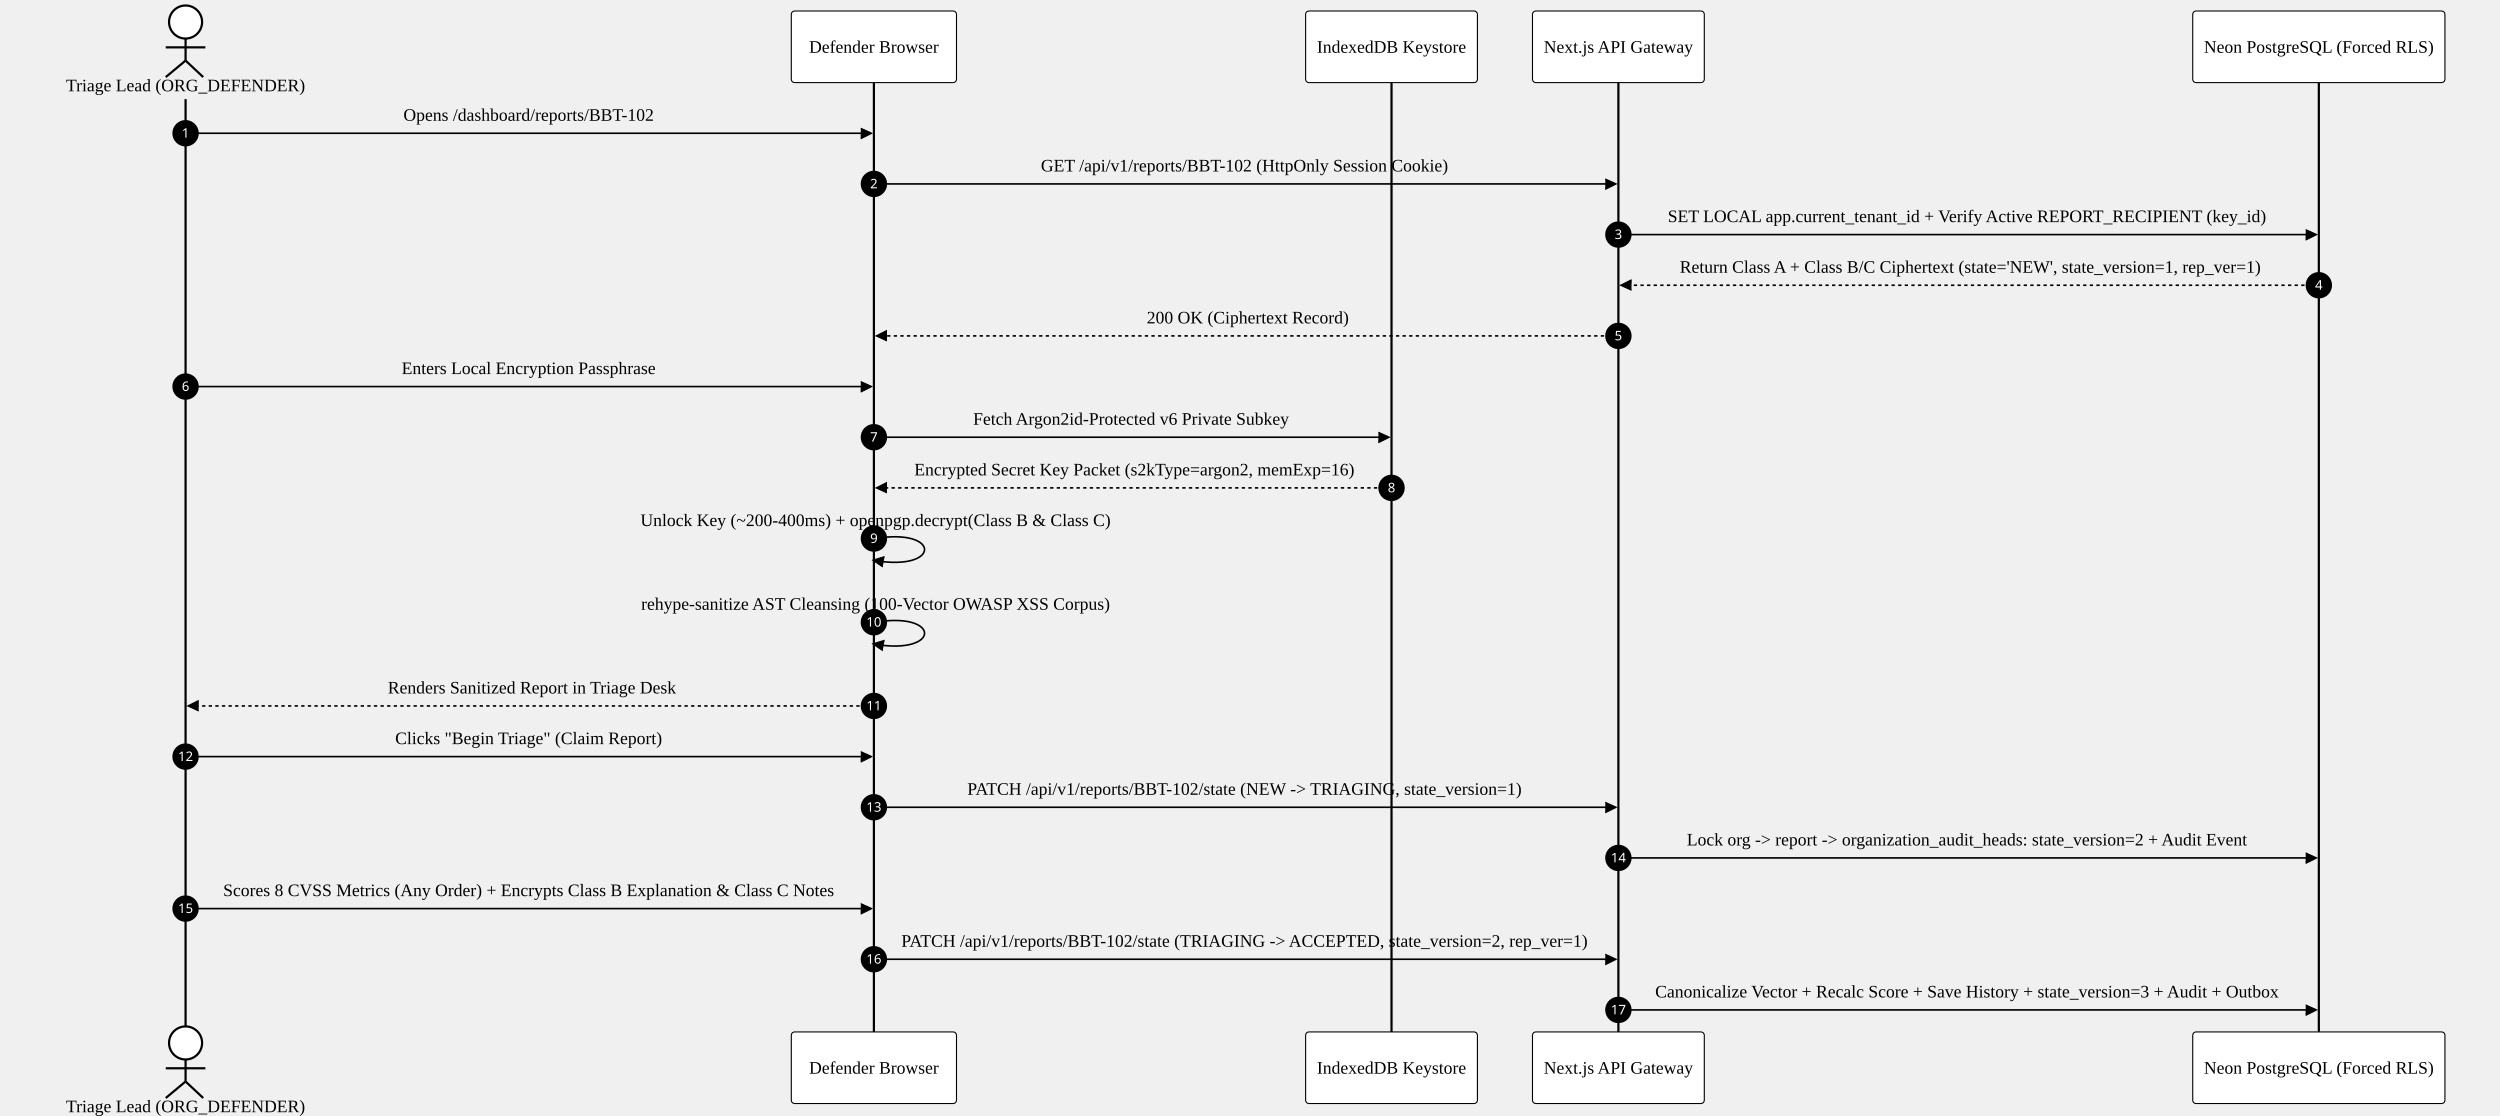
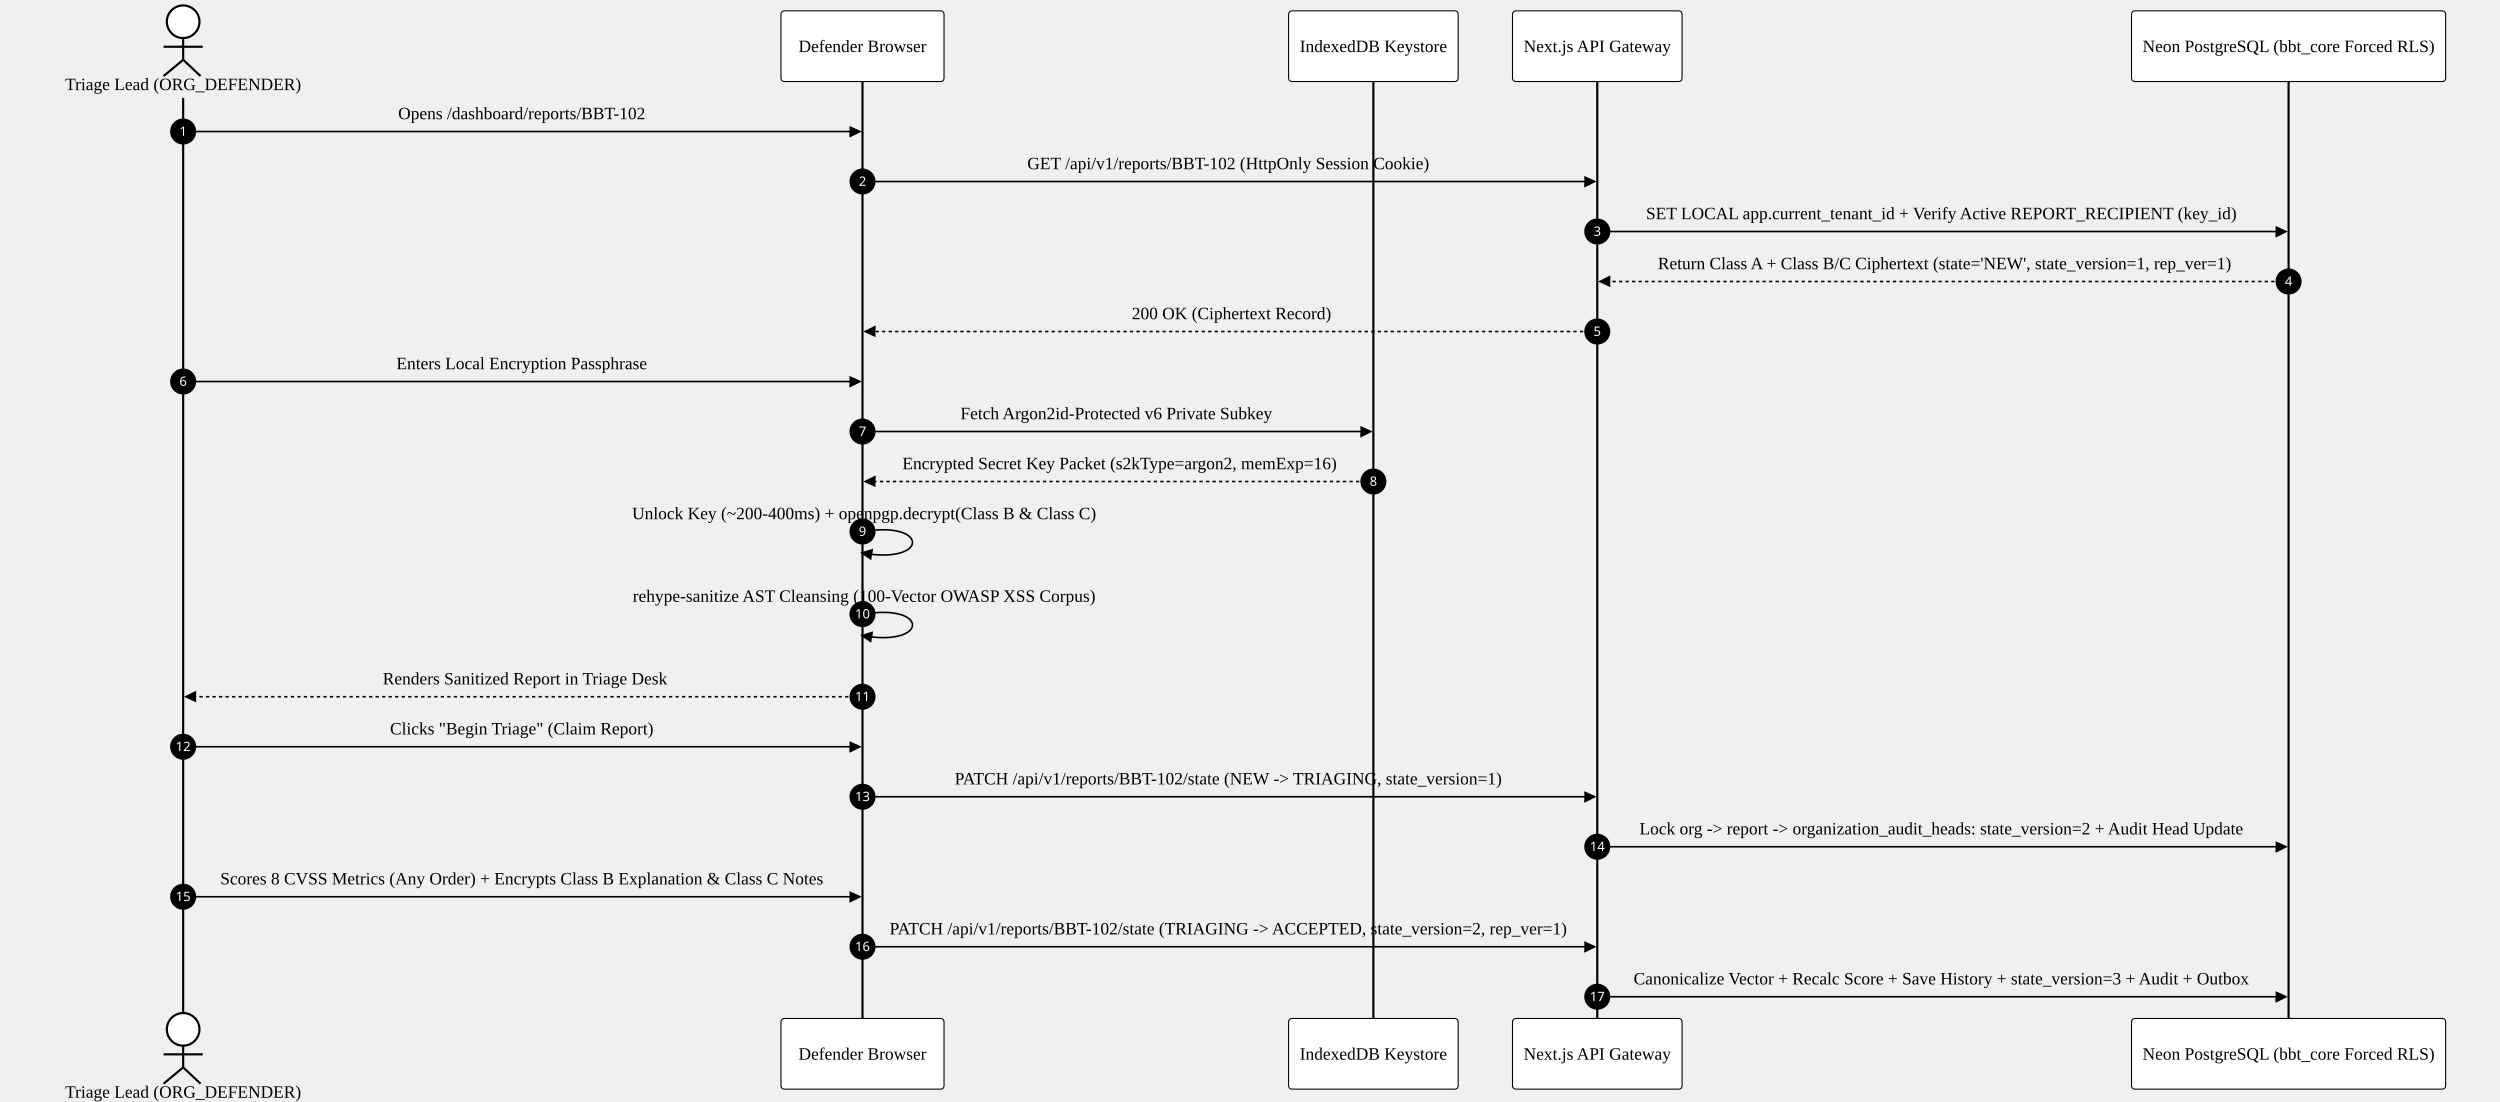
- <svg xmlns="http://www.w3.org/2000/svg" id="my-svg" width="2270" height="1013" viewBox="-50 -10 2270 1013" role="graphics-document document" aria-roledescription="sequence" style="background-color: white;">
-   <g>
-     <rect x="1941" y="927" fill="#eaeaea" stroke="#666" width="229" height="65" name="DB" rx="3" ry="3" class="actor actor-bottom" />
+ <svg xmlns="http://www.w3.org/2000/svg" id="my-svg" width="2300" height="1013" viewBox="-50 -10 2300 1013" role="graphics-document document" aria-roledescription="sequence" style="background-color: white;">
+   <g>
+     <rect x="1911" y="927" fill="#eaeaea" stroke="#666" width="289" height="65" name="DB" rx="3" ry="3" class="actor actor-bottom" />
    <text x="2055.5" y="959.5" dominant-baseline="central" alignment-baseline="central" class="actor actor-box" style="text-anchor: middle; font-size: 16px; font-weight: 400; font-family: &quot;Times New Roman&quot;, Times, serif;">
-       <tspan x="2055.5" dy="0">Neon PostgreSQL (Forced RLS)</tspan>
+       <tspan x="2055.5" dy="0">Neon PostgreSQL (bbt_core Forced RLS)</tspan>
    </text>
  </g>
  <g>
    <rect x="1341.5" y="927" fill="#eaeaea" stroke="#666" width="156" height="65" name="Server" rx="3" ry="3" class="actor actor-bottom" />
    <text x="1419.5" y="959.5" dominant-baseline="central" alignment-baseline="central" class="actor actor-box" style="text-anchor: middle; font-size: 16px; font-weight: 400; font-family: &quot;Times New Roman&quot;, Times, serif;">
      <tspan x="1419.5" dy="0">Next.js API Gateway</tspan>
    </text>
  </g>
  <g>
    <rect x="1135.5" y="927" fill="#eaeaea" stroke="#666" width="156" height="65" name="KeyStore" rx="3" ry="3" class="actor actor-bottom" />
    <text x="1213.5" y="959.5" dominant-baseline="central" alignment-baseline="central" class="actor actor-box" style="text-anchor: middle; font-size: 16px; font-weight: 400; font-family: &quot;Times New Roman&quot;, Times, serif;">
      <tspan x="1213.5" dy="0">IndexedDB Keystore</tspan>
    </text>
  </g>
  <g>
    <rect x="668.5" y="927" fill="#eaeaea" stroke="#666" width="150" height="65" name="Browser" rx="3" ry="3" class="actor actor-bottom" />
    <text x="743.5" y="959.5" dominant-baseline="central" alignment-baseline="central" class="actor actor-box" style="text-anchor: middle; font-size: 16px; font-weight: 400; font-family: &quot;Times New Roman&quot;, Times, serif;">
      <tspan x="743.5" dy="0">Defender Browser</tspan>
    </text>
  </g>
  <g />
  <g>
    <line id="actor4" x1="2055.5" y1="65" x2="2055.5" y2="927" class="actor-line 200" stroke-width="0.5px" stroke="#999" name="DB" data-et="life-line" data-id="DB" />
    <g id="root-4" data-et="participant" data-type="participant" data-id="DB">
-       <rect x="1941" y="0" fill="#eaeaea" stroke="#666" width="229" height="65" name="DB" rx="3" ry="3" class="actor actor-top" />
+       <rect x="1911" y="0" fill="#eaeaea" stroke="#666" width="289" height="65" name="DB" rx="3" ry="3" class="actor actor-top" />
      <text x="2055.5" y="32.5" dominant-baseline="central" alignment-baseline="central" class="actor actor-box" style="text-anchor: middle; font-size: 16px; font-weight: 400; font-family: &quot;Times New Roman&quot;, Times, serif;">
-         <tspan x="2055.5" dy="0">Neon PostgreSQL (Forced RLS)</tspan>
+         <tspan x="2055.5" dy="0">Neon PostgreSQL (bbt_core Forced RLS)</tspan>
      </text>
    </g>
  </g>
  <g>
    <line id="actor3" x1="1419.5" y1="65" x2="1419.5" y2="927" class="actor-line 200" stroke-width="0.5px" stroke="#999" name="Server" data-et="life-line" data-id="Server" />
    <g id="root-3" data-et="participant" data-type="participant" data-id="Server">
      <rect x="1341.5" y="0" fill="#eaeaea" stroke="#666" width="156" height="65" name="Server" rx="3" ry="3" class="actor actor-top" />
      <text x="1419.5" y="32.5" dominant-baseline="central" alignment-baseline="central" class="actor actor-box" style="text-anchor: middle; font-size: 16px; font-weight: 400; font-family: &quot;Times New Roman&quot;, Times, serif;">
        <tspan x="1419.5" dy="0">Next.js API Gateway</tspan>
      </text>
    </g>
  </g>
  <g>
    <line id="actor2" x1="1213.5" y1="65" x2="1213.5" y2="927" class="actor-line 200" stroke-width="0.5px" stroke="#999" name="KeyStore" data-et="life-line" data-id="KeyStore" />
    <g id="root-2" data-et="participant" data-type="participant" data-id="KeyStore">
      <rect x="1135.5" y="0" fill="#eaeaea" stroke="#666" width="156" height="65" name="KeyStore" rx="3" ry="3" class="actor actor-top" />
      <text x="1213.5" y="32.5" dominant-baseline="central" alignment-baseline="central" class="actor actor-box" style="text-anchor: middle; font-size: 16px; font-weight: 400; font-family: &quot;Times New Roman&quot;, Times, serif;">
        <tspan x="1213.5" dy="0">IndexedDB Keystore</tspan>
      </text>
    </g>
  </g>
  <g>
    <line id="actor1" x1="743.5" y1="65" x2="743.5" y2="927" class="actor-line 200" stroke-width="0.5px" stroke="#999" name="Browser" data-et="life-line" data-id="Browser" />
    <g id="root-1" data-et="participant" data-type="participant" data-id="Browser">
      <rect x="668.5" y="0" fill="#eaeaea" stroke="#666" width="150" height="65" name="Browser" rx="3" ry="3" class="actor actor-top" />
      <text x="743.5" y="32.5" dominant-baseline="central" alignment-baseline="central" class="actor actor-box" style="text-anchor: middle; font-size: 16px; font-weight: 400; font-family: &quot;Times New Roman&quot;, Times, serif;">
        <tspan x="743.5" dy="0">Defender Browser</tspan>
      </text>
    </g>
  </g>
  <g>
    <line id="actor0" x1="118.5" y1="80" x2="118.5" y2="927" class="actor-line 200" stroke-width="0.5px" stroke="#999" name="Defender" data-et="life-line" data-id="Defender" />
  </g>
  <style>#my-svg{font-family:"Times New Roman",Times,serif;font-size:15px;fill:#000000;}@keyframes edge-animation-frame{from{stroke-dashoffset:0;}}@keyframes dash{to{stroke-dashoffset:0;}}#my-svg .edge-animation-slow{stroke-dasharray:9,5!important;stroke-dashoffset:900;animation:dash 50s linear infinite;stroke-linecap:round;}#my-svg .edge-animation-fast{stroke-dasharray:9,5!important;stroke-dashoffset:900;animation:dash 20s linear infinite;stroke-linecap:round;}#my-svg .error-icon{fill:#ffffff;}#my-svg .error-text{fill:#000000;stroke:#000000;}#my-svg .edge-thickness-normal{stroke-width:1px;}#my-svg .edge-thickness-thick{stroke-width:3.5px;}#my-svg .edge-pattern-solid{stroke-dasharray:0;}#my-svg .edge-thickness-invisible{stroke-width:0;fill:none;}#my-svg .edge-pattern-dashed{stroke-dasharray:3;}#my-svg .edge-pattern-dotted{stroke-dasharray:2;}#my-svg .marker{fill:#000000;stroke:#000000;}#my-svg .marker.cross{stroke:#000000;}#my-svg svg{font-family:"Times New Roman",Times,serif;font-size:15px;}#my-svg p{margin:0;}#my-svg .actor{stroke:#000000;fill:#ffffff;stroke-width:1;}#my-svg rect.actor.outer-path[data-look="neo"]{filter:drop-shadow( 1px 2px 2px rgba(185,185,185,1));}#my-svg rect.note[data-look="neo"]{stroke:#000000;fill:#f4f4f4;filter:drop-shadow( 1px 2px 2px rgba(185,185,185,1));}#my-svg text.actor&gt;tspan{fill:#000000;stroke:none;}#my-svg .actor-line{stroke:#000000;}#my-svg .innerArc{stroke-width:1.5;stroke-dasharray:none;}#my-svg .messageLine0{stroke-width:1.5;stroke-dasharray:none;stroke:#000000;}#my-svg .messageLine1{stroke-width:1.5;stroke-dasharray:2,2;stroke:#000000;}#my-svg [id$="-arrowhead"] path{fill:#000000;stroke:#000000;}#my-svg .sequenceNumber{fill:#ffffff;}#my-svg [id$="-sequencenumber"]{fill:#000000;}#my-svg [id$="-crosshead"] path{fill:#000000;stroke:#000000;}#my-svg .messageText{fill:#000000;stroke:none;}#my-svg .labelBox{stroke:#000000;fill:#f4f4f4;filter:none;}#my-svg .labelText,#my-svg .labelText&gt;tspan{fill:#000000;stroke:none;}#my-svg .loopText,#my-svg .loopText&gt;tspan{fill:#000000;stroke:none;}#my-svg .sectionTitle,#my-svg .sectionTitle&gt;tspan{fill:#000000;stroke:none;}#my-svg .loopLine{stroke-width:2px;stroke-dasharray:2,2;stroke:#000000;fill:#000000;}#my-svg .note{stroke:#000000;fill:#f4f4f4;}#my-svg .noteText,#my-svg .noteText&gt;tspan{fill:#000000;stroke:none;font-weight:normal;}#my-svg .activation0{fill:#eaeaea;stroke:#000000;}#my-svg .activation1{fill:#eaeaea;stroke:#000000;}#my-svg .activation2{fill:#eaeaea;stroke:#000000;}#my-svg .actorPopupMenu{position:absolute;}#my-svg .actorPopupMenuPanel{position:absolute;fill:#ffffff;box-shadow:0px 8px 16px 0px rgba(0,0,0,0.2);filter:drop-shadow(3px 5px 2px rgb(0 0 0 / 0.4));}#my-svg .actor-man circle,#my-svg line{fill:#ffffff;stroke-width:2px;}#my-svg g rect.rect{filter:drop-shadow( 1px 2px 2px rgba(185,185,185,1));stroke:#000000;}#my-svg .node .neo-node{stroke:#000000;}#my-svg [data-look="neo"].node rect,#my-svg [data-look="neo"].cluster rect,#my-svg [data-look="neo"].node polygon{stroke:url(#my-svg-gradient);filter:drop-shadow( 1px 2px 2px rgba(185,185,185,1));}#my-svg [data-look="neo"].swimlane.cluster rect{filter:none;}#my-svg [data-look="neo"].node path{stroke:url(#my-svg-gradient);stroke-width:1px;}#my-svg [data-look="neo"].node .outer-path{filter:drop-shadow( 1px 2px 2px rgba(185,185,185,1));}#my-svg [data-look="neo"].node .neo-line path{stroke:#000000;filter:none;}#my-svg [data-look="neo"].node circle{stroke:url(#my-svg-gradient);filter:drop-shadow( 1px 2px 2px rgba(185,185,185,1));}#my-svg [data-look="neo"].node circle .state-start{fill:#000000;}#my-svg [data-look="neo"].icon-shape .icon{fill:url(#my-svg-gradient);filter:drop-shadow( 1px 2px 2px rgba(185,185,185,1));}#my-svg [data-look="neo"].icon-shape .icon-neo path{stroke:url(#my-svg-gradient);filter:drop-shadow( 1px 2px 2px rgba(185,185,185,1));}#my-svg :root{--mermaid-font-family:"Times New Roman",Times,serif;}</style>
  <g />
  <defs>
    <symbol id="my-svg-computer" width="24" height="24">
      <path transform="scale(.5)" d="M2 2v13h20v-13h-20zm18 11h-16v-9h16v9zm-10.228 6l.466-1h3.524l.467 1h-4.457zm14.228 3h-24l2-6h2.104l-1.33 4h18.45l-1.297-4h2.073l2 6zm-5-10h-14v-7h14v7z" />
    </symbol>
  </defs>
  <defs>
    <symbol id="my-svg-database" fill-rule="evenodd" clip-rule="evenodd">
      <path transform="scale(.5)" d="M12.258.001l.256.004.255.005.253.008.251.01.249.012.247.015.246.016.242.019.241.02.239.023.236.024.233.027.231.028.229.031.225.032.223.034.22.036.217.038.214.04.211.041.208.043.205.045.201.046.198.048.194.05.191.051.187.053.183.054.18.056.175.057.172.059.168.06.163.061.16.063.155.064.15.066.074.033.073.033.071.034.07.034.069.035.068.035.067.035.066.035.064.036.064.036.062.036.06.036.06.037.058.037.058.037.055.038.055.038.053.038.052.038.051.039.05.039.048.039.047.039.045.04.044.04.043.04.041.04.04.041.039.041.037.041.036.041.034.041.033.042.032.042.03.042.029.042.027.042.026.043.024.043.023.043.021.043.02.043.018.044.017.043.015.044.013.044.012.044.011.045.009.044.007.045.006.045.004.045.002.045.001.045v17l-.001.045-.002.045-.004.045-.006.045-.007.045-.009.044-.011.045-.012.044-.013.044-.015.044-.017.043-.018.044-.02.043-.021.043-.023.043-.024.043-.026.043-.027.042-.029.042-.03.042-.032.042-.033.042-.034.041-.036.041-.037.041-.039.041-.04.041-.041.04-.043.04-.044.04-.045.04-.047.039-.048.039-.05.039-.051.039-.052.038-.053.038-.055.038-.055.038-.058.037-.058.037-.06.037-.06.036-.062.036-.064.036-.064.036-.066.035-.067.035-.068.035-.069.035-.07.034-.071.034-.073.033-.074.033-.15.066-.155.064-.16.063-.163.061-.168.06-.172.059-.175.057-.18.056-.183.054-.187.053-.191.051-.194.05-.198.048-.201.046-.205.045-.208.043-.211.041-.214.04-.217.038-.22.036-.223.034-.225.032-.229.031-.231.028-.233.027-.236.024-.239.023-.241.02-.242.019-.246.016-.247.015-.249.012-.251.01-.253.008-.255.005-.256.004-.258.001-.258-.001-.256-.004-.255-.005-.253-.008-.251-.01-.249-.012-.247-.015-.245-.016-.243-.019-.241-.02-.238-.023-.236-.024-.234-.027-.231-.028-.228-.031-.226-.032-.223-.034-.22-.036-.217-.038-.214-.04-.211-.041-.208-.043-.204-.045-.201-.046-.198-.048-.195-.05-.19-.051-.187-.053-.184-.054-.179-.056-.176-.057-.172-.059-.167-.06-.164-.061-.159-.063-.155-.064-.151-.066-.074-.033-.072-.033-.072-.034-.07-.034-.069-.035-.068-.035-.067-.035-.066-.035-.064-.036-.063-.036-.062-.036-.061-.036-.06-.037-.058-.037-.057-.037-.056-.038-.055-.038-.053-.038-.052-.038-.051-.039-.049-.039-.049-.039-.046-.039-.046-.04-.044-.04-.043-.04-.041-.04-.04-.041-.039-.041-.037-.041-.036-.041-.034-.041-.033-.042-.032-.042-.03-.042-.029-.042-.027-.042-.026-.043-.024-.043-.023-.043-.021-.043-.02-.043-.018-.044-.017-.043-.015-.044-.013-.044-.012-.044-.011-.045-.009-.044-.007-.045-.006-.045-.004-.045-.002-.045-.001-.045v-17l.001-.045.002-.045.004-.045.006-.045.007-.045.009-.044.011-.045.012-.044.013-.044.015-.044.017-.043.018-.044.02-.043.021-.043.023-.043.024-.043.026-.043.027-.042.029-.042.03-.042.032-.042.033-.042.034-.041.036-.041.037-.041.039-.041.04-.041.041-.04.043-.04.044-.04.046-.04.046-.039.049-.039.049-.039.051-.039.052-.038.053-.038.055-.038.056-.038.057-.037.058-.037.06-.037.061-.036.062-.036.063-.036.064-.036.066-.035.067-.035.068-.035.069-.035.07-.034.072-.034.072-.033.074-.033.151-.066.155-.064.159-.063.164-.061.167-.06.172-.059.176-.057.179-.056.184-.054.187-.053.19-.051.195-.05.198-.048.201-.046.204-.045.208-.043.211-.041.214-.04.217-.038.22-.036.223-.034.226-.032.228-.031.231-.028.234-.027.236-.024.238-.023.241-.02.243-.019.245-.016.247-.015.249-.012.251-.01.253-.008.255-.005.256-.004.258-.001.258.001zm-9.258 20.499v.01l.001.021.003.021.004.022.005.021.006.022.007.022.009.023.01.022.011.023.012.023.013.023.015.023.016.024.017.023.018.024.019.024.021.024.022.025.023.024.024.025.052.049.056.05.061.051.066.051.07.051.075.051.079.052.084.052.088.052.092.052.097.052.102.051.105.052.11.052.114.051.119.051.123.051.127.05.131.05.135.05.139.048.144.049.147.047.152.047.155.047.16.045.163.045.167.043.171.043.176.041.178.041.183.039.187.039.19.037.194.035.197.035.202.033.204.031.209.03.212.029.216.027.219.025.222.024.226.021.23.02.233.018.236.016.24.015.243.012.246.01.249.008.253.005.256.004.259.001.26-.001.257-.004.254-.005.25-.008.247-.011.244-.012.241-.014.237-.016.233-.018.231-.021.226-.021.224-.024.22-.026.216-.027.212-.028.21-.031.205-.031.202-.034.198-.034.194-.036.191-.037.187-.039.183-.04.179-.04.175-.042.172-.043.168-.044.163-.045.16-.046.155-.046.152-.047.148-.048.143-.049.139-.049.136-.05.131-.05.126-.05.123-.051.118-.052.114-.051.11-.052.106-.052.101-.052.096-.052.092-.052.088-.053.083-.051.079-.052.074-.052.07-.051.065-.051.06-.051.056-.05.051-.05.023-.024.023-.025.021-.024.02-.024.019-.024.018-.024.017-.024.015-.023.014-.024.013-.023.012-.023.01-.023.01-.022.008-.022.006-.022.006-.022.004-.022.004-.021.001-.021.001-.021v-4.127l-.077.055-.08.053-.083.054-.085.053-.087.052-.09.052-.093.051-.095.05-.097.05-.1.049-.102.049-.105.048-.106.047-.109.047-.111.046-.114.045-.115.045-.118.044-.12.043-.122.042-.124.042-.126.041-.128.04-.13.04-.132.038-.134.038-.135.037-.138.037-.139.035-.142.035-.143.034-.144.033-.147.032-.148.031-.15.03-.151.03-.153.029-.154.027-.156.027-.158.026-.159.025-.161.024-.162.023-.163.022-.165.021-.166.02-.167.019-.169.018-.169.017-.171.016-.173.015-.173.014-.175.013-.175.012-.177.011-.178.01-.179.008-.179.008-.181.006-.182.005-.182.004-.184.003-.184.002h-.37l-.184-.002-.184-.003-.182-.004-.182-.005-.181-.006-.179-.008-.179-.008-.178-.01-.176-.011-.176-.012-.175-.013-.173-.014-.172-.015-.171-.016-.17-.017-.169-.018-.167-.019-.166-.02-.165-.021-.163-.022-.162-.023-.161-.024-.159-.025-.157-.026-.156-.027-.155-.027-.153-.029-.151-.03-.15-.03-.148-.031-.146-.032-.145-.033-.143-.034-.141-.035-.14-.035-.137-.037-.136-.037-.134-.038-.132-.038-.13-.04-.128-.04-.126-.041-.124-.042-.122-.042-.12-.044-.117-.043-.116-.045-.113-.045-.112-.046-.109-.047-.106-.047-.105-.048-.102-.049-.1-.049-.097-.05-.095-.05-.093-.052-.09-.051-.087-.052-.085-.053-.083-.054-.08-.054-.077-.054v4.127zm0-5.654v.011l.001.021.003.021.004.021.005.022.006.022.007.022.009.022.01.022.011.023.012.023.013.023.015.024.016.023.017.024.018.024.019.024.021.024.022.024.023.025.024.024.052.05.056.05.061.05.066.051.07.051.075.052.079.051.084.052.088.052.092.052.097.052.102.052.105.052.11.051.114.051.119.052.123.05.127.051.131.05.135.049.139.049.144.048.147.048.152.047.155.046.16.045.163.045.167.044.171.042.176.042.178.04.183.04.187.038.19.037.194.036.197.034.202.033.204.032.209.03.212.028.216.027.219.025.222.024.226.022.23.02.233.018.236.016.24.014.243.012.246.01.249.008.253.006.256.003.259.001.26-.001.257-.003.254-.006.25-.008.247-.01.244-.012.241-.015.237-.016.233-.018.231-.02.226-.022.224-.024.22-.025.216-.027.212-.029.21-.03.205-.032.202-.033.198-.035.194-.036.191-.037.187-.039.183-.039.179-.041.175-.042.172-.043.168-.044.163-.045.16-.045.155-.047.152-.047.148-.048.143-.048.139-.05.136-.049.131-.05.126-.051.123-.051.118-.051.114-.052.11-.052.106-.052.101-.052.096-.052.092-.052.088-.052.083-.052.079-.052.074-.051.07-.052.065-.051.06-.05.056-.051.051-.049.023-.025.023-.024.021-.025.02-.024.019-.024.018-.024.017-.024.015-.023.014-.023.013-.024.012-.022.01-.023.01-.023.008-.022.006-.022.006-.022.004-.021.004-.022.001-.021.001-.021v-4.139l-.077.054-.08.054-.083.054-.085.052-.087.053-.09.051-.093.051-.095.051-.097.05-.1.049-.102.049-.105.048-.106.047-.109.047-.111.046-.114.045-.115.044-.118.044-.12.044-.122.042-.124.042-.126.041-.128.04-.13.039-.132.039-.134.038-.135.037-.138.036-.139.036-.142.035-.143.033-.144.033-.147.033-.148.031-.15.03-.151.03-.153.028-.154.028-.156.027-.158.026-.159.025-.161.024-.162.023-.163.022-.165.021-.166.02-.167.019-.169.018-.169.017-.171.016-.173.015-.173.014-.175.013-.175.012-.177.011-.178.009-.179.009-.179.007-.181.007-.182.005-.182.004-.184.003-.184.002h-.37l-.184-.002-.184-.003-.182-.004-.182-.005-.181-.007-.179-.007-.179-.009-.178-.009-.176-.011-.176-.012-.175-.013-.173-.014-.172-.015-.171-.016-.17-.017-.169-.018-.167-.019-.166-.02-.165-.021-.163-.022-.162-.023-.161-.024-.159-.025-.157-.026-.156-.027-.155-.028-.153-.028-.151-.03-.15-.03-.148-.031-.146-.033-.145-.033-.143-.033-.141-.035-.14-.036-.137-.036-.136-.037-.134-.038-.132-.039-.13-.039-.128-.04-.126-.041-.124-.042-.122-.043-.12-.043-.117-.044-.116-.044-.113-.046-.112-.046-.109-.046-.106-.047-.105-.048-.102-.049-.1-.049-.097-.05-.095-.051-.093-.051-.09-.051-.087-.053-.085-.052-.083-.054-.08-.054-.077-.054v4.139zm0-5.666v.011l.001.02.003.022.004.021.005.022.006.021.007.022.009.023.01.022.011.023.012.023.013.023.015.023.016.024.017.024.018.023.019.024.021.025.022.024.023.024.024.025.052.05.056.05.061.05.066.051.07.051.075.052.079.051.084.052.088.052.092.052.097.052.102.052.105.051.11.052.114.051.119.051.123.051.127.05.131.05.135.05.139.049.144.048.147.048.152.047.155.046.16.045.163.045.167.043.171.043.176.042.178.04.183.04.187.038.19.037.194.036.197.034.202.033.204.032.209.03.212.028.216.027.219.025.222.024.226.021.23.02.233.018.236.017.24.014.243.012.246.01.249.008.253.006.256.003.259.001.26-.001.257-.003.254-.006.25-.008.247-.01.244-.013.241-.014.237-.016.233-.018.231-.02.226-.022.224-.024.22-.025.216-.027.212-.029.21-.03.205-.032.202-.033.198-.035.194-.036.191-.037.187-.039.183-.039.179-.041.175-.042.172-.043.168-.044.163-.045.16-.045.155-.047.152-.047.148-.048.143-.049.139-.049.136-.049.131-.051.126-.05.123-.051.118-.052.114-.051.11-.052.106-.052.101-.052.096-.052.092-.052.088-.052.083-.052.079-.052.074-.052.07-.051.065-.051.06-.051.056-.05.051-.049.023-.025.023-.025.021-.024.02-.024.019-.024.018-.024.017-.024.015-.023.014-.024.013-.023.012-.023.01-.022.01-.023.008-.022.006-.022.006-.022.004-.022.004-.021.001-.021.001-.021v-4.153l-.077.054-.08.054-.083.053-.085.053-.087.053-.09.051-.093.051-.095.051-.097.05-.1.049-.102.048-.105.048-.106.048-.109.046-.111.046-.114.046-.115.044-.118.044-.12.043-.122.043-.124.042-.126.041-.128.04-.13.039-.132.039-.134.038-.135.037-.138.036-.139.036-.142.034-.143.034-.144.033-.147.032-.148.032-.15.03-.151.03-.153.028-.154.028-.156.027-.158.026-.159.024-.161.024-.162.023-.163.023-.165.021-.166.02-.167.019-.169.018-.169.017-.171.016-.173.015-.173.014-.175.013-.175.012-.177.01-.178.01-.179.009-.179.007-.181.006-.182.006-.182.004-.184.003-.184.001-.185.001-.185-.001-.184-.001-.184-.003-.182-.004-.182-.006-.181-.006-.179-.007-.179-.009-.178-.01-.176-.01-.176-.012-.175-.013-.173-.014-.172-.015-.171-.016-.17-.017-.169-.018-.167-.019-.166-.02-.165-.021-.163-.023-.162-.023-.161-.024-.159-.024-.157-.026-.156-.027-.155-.028-.153-.028-.151-.03-.15-.03-.148-.032-.146-.032-.145-.033-.143-.034-.141-.034-.14-.036-.137-.036-.136-.037-.134-.038-.132-.039-.13-.039-.128-.041-.126-.041-.124-.041-.122-.043-.12-.043-.117-.044-.116-.044-.113-.046-.112-.046-.109-.046-.106-.048-.105-.048-.102-.048-.1-.05-.097-.049-.095-.051-.093-.051-.09-.052-.087-.052-.085-.053-.083-.053-.08-.054-.077-.054v4.153zm8.74-8.179l-.257.004-.254.005-.25.008-.247.011-.244.012-.241.014-.237.016-.233.018-.231.021-.226.022-.224.023-.22.026-.216.027-.212.028-.21.031-.205.032-.202.033-.198.034-.194.036-.191.038-.187.038-.183.04-.179.041-.175.042-.172.043-.168.043-.163.045-.16.046-.155.046-.152.048-.148.048-.143.048-.139.049-.136.05-.131.05-.126.051-.123.051-.118.051-.114.052-.11.052-.106.052-.101.052-.096.052-.092.052-.088.052-.083.052-.079.052-.074.051-.07.052-.065.051-.06.05-.056.05-.051.05-.023.025-.023.024-.021.024-.02.025-.019.024-.018.024-.017.023-.015.024-.014.023-.013.023-.012.023-.01.023-.01.022-.008.022-.006.023-.006.021-.004.022-.004.021-.001.021-.001.021.001.021.001.021.004.021.004.022.006.021.006.023.008.022.01.022.01.023.012.023.013.023.014.023.015.024.017.023.018.024.019.024.02.025.021.024.023.024.023.025.051.05.056.05.06.05.065.051.07.052.074.051.079.052.083.052.088.052.092.052.096.052.101.052.106.052.11.052.114.052.118.051.123.051.126.051.131.05.136.05.139.049.143.048.148.048.152.048.155.046.16.046.163.045.168.043.172.043.175.042.179.041.183.04.187.038.191.038.194.036.198.034.202.033.205.032.21.031.212.028.216.027.22.026.224.023.226.022.231.021.233.018.237.016.241.014.244.012.247.011.25.008.254.005.257.004.26.001.26-.001.257-.004.254-.005.25-.008.247-.011.244-.012.241-.014.237-.016.233-.018.231-.021.226-.022.224-.023.22-.026.216-.027.212-.028.21-.031.205-.032.202-.033.198-.034.194-.036.191-.038.187-.038.183-.04.179-.041.175-.042.172-.043.168-.043.163-.045.16-.046.155-.046.152-.048.148-.048.143-.048.139-.049.136-.05.131-.05.126-.051.123-.051.118-.051.114-.052.11-.052.106-.052.101-.052.096-.052.092-.052.088-.052.083-.052.079-.052.074-.051.07-.052.065-.051.06-.05.056-.05.051-.05.023-.025.023-.024.021-.024.02-.025.019-.024.018-.024.017-.023.015-.024.014-.023.013-.023.012-.023.01-.023.01-.022.008-.022.006-.023.006-.021.004-.022.004-.021.001-.021.001-.021-.001-.021-.001-.021-.004-.021-.004-.022-.006-.021-.006-.023-.008-.022-.01-.022-.01-.023-.012-.023-.013-.023-.014-.023-.015-.024-.017-.023-.018-.024-.019-.024-.02-.025-.021-.024-.023-.024-.023-.025-.051-.05-.056-.05-.06-.05-.065-.051-.07-.052-.074-.051-.079-.052-.083-.052-.088-.052-.092-.052-.096-.052-.101-.052-.106-.052-.11-.052-.114-.052-.118-.051-.123-.051-.126-.051-.131-.05-.136-.05-.139-.049-.143-.048-.148-.048-.152-.048-.155-.046-.16-.046-.163-.045-.168-.043-.172-.043-.175-.042-.179-.041-.183-.04-.187-.038-.191-.038-.194-.036-.198-.034-.202-.033-.205-.032-.21-.031-.212-.028-.216-.027-.22-.026-.224-.023-.226-.022-.231-.021-.233-.018-.237-.016-.241-.014-.244-.012-.247-.011-.25-.008-.254-.005-.257-.004-.26-.001-.26.001z" />
    </symbol>
  </defs>
  <defs>
    <symbol id="my-svg-clock" width="24" height="24">
      <path transform="scale(.5)" d="M12 2c5.514 0 10 4.486 10 10s-4.486 10-10 10-10-4.486-10-10 4.486-10 10-10zm0-2c-6.627 0-12 5.373-12 12s5.373 12 12 12 12-5.373 12-12-5.373-12-12-12zm5.848 12.459c.202.038.202.333.001.372-1.907.361-6.045 1.111-6.547 1.111-.719 0-1.301-.582-1.301-1.301 0-.512.77-5.447 1.125-7.445.034-.192.312-.181.343.014l.985 6.238 5.394 1.011z" />
    </symbol>
  </defs>
  <defs>
    <marker id="my-svg-arrowhead" refX="7.9" refY="5" markerUnits="userSpaceOnUse" markerWidth="12" markerHeight="12" orient="auto-start-reverse">
      <path d="M -1 0 L 10 5 L 0 10 z" />
    </marker>
  </defs>
  <defs>
    <marker id="my-svg-crosshead" markerWidth="15" markerHeight="8" orient="auto" refX="4" refY="4.5">
      <path fill="none" stroke="#000000" stroke-width="1pt" d="M 1,2 L 6,7 M 6,2 L 1,7" style="stroke-dasharray: 0, 0;" />
    </marker>
  </defs>
  <defs>
    <marker id="my-svg-filled-head" refX="15.5" refY="7" markerWidth="20" markerHeight="28" orient="auto">
      <path d="M 18,7 L9,13 L14,7 L9,1 Z" />
    </marker>
  </defs>
  <defs>
    <marker id="my-svg-sequencenumber" refX="15" refY="15" markerWidth="60" markerHeight="40" orient="auto">
      <circle cx="15" cy="15" r="6" />
    </marker>
  </defs>
  <defs>
    <marker id="my-svg-solidTopArrowHead" refX="7.9" refY="7.25" markerUnits="userSpaceOnUse" markerWidth="12" markerHeight="12" orient="auto-start-reverse">
      <path d="M 0 0 L 10 8 L 0 8 z" />
    </marker>
  </defs>
  <defs>
    <marker id="my-svg-solidBottomArrowHead" refX="7.9" refY="0.75" markerUnits="userSpaceOnUse" markerWidth="12" markerHeight="12" orient="auto-start-reverse">
      <path d="M 0 0 L 10 0 L 0 8 z" />
    </marker>
  </defs>
  <defs>
    <marker id="my-svg-stickTopArrowHead" refX="7.5" refY="7" markerUnits="userSpaceOnUse" markerWidth="12" markerHeight="12" orient="auto-start-reverse">
      <path d="M 0 0 L 7 7" stroke="black" stroke-width="1.5" fill="none" />
    </marker>
  </defs>
  <defs>
    <marker id="my-svg-stickBottomArrowHead" refX="7.5" refY="0" markerUnits="userSpaceOnUse" markerWidth="12" markerHeight="12" orient="auto-start-reverse">
      <path d="M 0 7 L 7 0" stroke="black" stroke-width="1.5" fill="none" />
    </marker>
  </defs>
  <g class="actor-man actor-top" name="Defender" data-et="participant" data-type="actor" data-id="Defender" style="stroke: rgb(0, 0, 0);">
    <line id="actor-man-torso0" x1="118.5" y1="25" x2="118.5" y2="45" />
    <line id="actor-man-arms0" x1="100.5" y1="33" x2="136.5" y2="33" />
    <line x1="100.5" y1="60" x2="118.5" y2="45" />
    <line x1="118.5" y1="45" x2="134.5" y2="60" />
    <circle cx="118.5" cy="10" r="15" width="237" height="65" />
    <text x="118.5" y="67.5" dominant-baseline="central" alignment-baseline="central" class="actor actor-man" style="text-anchor: middle; font-size: 16px; font-weight: 400; font-family: &quot;Times New Roman&quot;, Times, serif;">
      <tspan x="118.5" dy="0">Triage Lead (ORG_DEFENDER)</tspan>
    </text>
  </g>
  <text x="430" y="80" text-anchor="middle" dominant-baseline="middle" alignment-baseline="middle" class="messageText" dy="1em" style="font-family: &quot;Times New Roman&quot;, Times, serif; font-size: 16px; font-weight: 400;">Opens /dashboard/reports/BBT-102</text>
  <line x1="125.5" y1="111" x2="739.5" y2="111" class="messageLine0" data-et="message" data-id="i1" data-from="Defender" data-to="Browser" stroke-width="2" stroke="none" marker-end="url(#my-svg-arrowhead)" style="fill: none;" />
  <line x1="118.5" y1="111" x2="118.5" y2="111" stroke-width="0" marker-start="url(#my-svg-sequencenumber)" />
  <text x="118.5" y="115" font-family="sans-serif" font-size="12px" text-anchor="middle" class="sequenceNumber">1</text>
  <text x="1080" y="126" text-anchor="middle" dominant-baseline="middle" alignment-baseline="middle" class="messageText" dy="1em" style="font-family: &quot;Times New Roman&quot;, Times, serif; font-size: 16px; font-weight: 400;">GET /api/v1/reports/BBT-102 (HttpOnly Session Cookie)</text>
  <line x1="750.5" y1="157" x2="1415.5" y2="157" class="messageLine0" data-et="message" data-id="i2" data-from="Browser" data-to="Server" stroke-width="2" stroke="none" marker-end="url(#my-svg-arrowhead)" style="fill: none;" />
  <line x1="743.5" y1="157" x2="743.5" y2="157" stroke-width="0" marker-start="url(#my-svg-sequencenumber)" />
  <text x="743.5" y="161" font-family="sans-serif" font-size="12px" text-anchor="middle" class="sequenceNumber">2</text>
  <text x="1736" y="172" text-anchor="middle" dominant-baseline="middle" alignment-baseline="middle" class="messageText" dy="1em" style="font-family: &quot;Times New Roman&quot;, Times, serif; font-size: 16px; font-weight: 400;">SET LOCAL app.current_tenant_id + Verify Active REPORT_RECIPIENT (key_id)</text>
  <line x1="1426.5" y1="203" x2="2051.5" y2="203" class="messageLine0" data-et="message" data-id="i3" data-from="Server" data-to="DB" stroke-width="2" stroke="none" marker-end="url(#my-svg-arrowhead)" style="fill: none;" />
  <line x1="1419.5" y1="203" x2="1419.5" y2="203" stroke-width="0" marker-start="url(#my-svg-sequencenumber)" />
  <text x="1419.5" y="207" font-family="sans-serif" font-size="12px" text-anchor="middle" class="sequenceNumber">3</text>
  <text x="1739" y="218" text-anchor="middle" dominant-baseline="middle" alignment-baseline="middle" class="messageText" dy="1em" style="font-family: &quot;Times New Roman&quot;, Times, serif; font-size: 16px; font-weight: 400;">Return Class A + Class B/C Ciphertext (state='NEW', state_version=1, rep_ver=1)</text>
  <line x1="2060.5" y1="249" x2="1423.5" y2="249" class="messageLine1" data-et="message" data-id="i4" data-from="DB" data-to="Server" stroke-width="2" stroke="none" marker-end="url(#my-svg-arrowhead)" style="stroke-dasharray: 3, 3; fill: none;" />
  <line x1="2055.5" y1="249" x2="2055.5" y2="249" stroke-width="0" marker-start="url(#my-svg-sequencenumber)" />
  <text x="2055.5" y="253" font-family="sans-serif" font-size="12px" text-anchor="middle" class="sequenceNumber">4</text>
  <text x="1083" y="264" text-anchor="middle" dominant-baseline="middle" alignment-baseline="middle" class="messageText" dy="1em" style="font-family: &quot;Times New Roman&quot;, Times, serif; font-size: 16px; font-weight: 400;">200 OK (Ciphertext Record)</text>
  <line x1="1424.5" y1="295" x2="747.5" y2="295" class="messageLine1" data-et="message" data-id="i5" data-from="Server" data-to="Browser" stroke-width="2" stroke="none" marker-end="url(#my-svg-arrowhead)" style="stroke-dasharray: 3, 3; fill: none;" />
  <line x1="1419.5" y1="295" x2="1419.5" y2="295" stroke-width="0" marker-start="url(#my-svg-sequencenumber)" />
  <text x="1419.5" y="299" font-family="sans-serif" font-size="12px" text-anchor="middle" class="sequenceNumber">5</text>
  <text x="430" y="310" text-anchor="middle" dominant-baseline="middle" alignment-baseline="middle" class="messageText" dy="1em" style="font-family: &quot;Times New Roman&quot;, Times, serif; font-size: 16px; font-weight: 400;">Enters Local Encryption Passphrase</text>
  <line x1="125.5" y1="341" x2="739.5" y2="341" class="messageLine0" data-et="message" data-id="i6" data-from="Defender" data-to="Browser" stroke-width="2" stroke="none" marker-end="url(#my-svg-arrowhead)" style="fill: none;" />
  <line x1="118.5" y1="341" x2="118.5" y2="341" stroke-width="0" marker-start="url(#my-svg-sequencenumber)" />
  <text x="118.5" y="345" font-family="sans-serif" font-size="12px" text-anchor="middle" class="sequenceNumber">6</text>
  <text x="977" y="356" text-anchor="middle" dominant-baseline="middle" alignment-baseline="middle" class="messageText" dy="1em" style="font-family: &quot;Times New Roman&quot;, Times, serif; font-size: 16px; font-weight: 400;">Fetch Argon2id-Protected v6 Private Subkey</text>
  <line x1="750.5" y1="387" x2="1209.5" y2="387" class="messageLine0" data-et="message" data-id="i7" data-from="Browser" data-to="KeyStore" stroke-width="2" stroke="none" marker-end="url(#my-svg-arrowhead)" style="fill: none;" />
  <line x1="743.5" y1="387" x2="743.5" y2="387" stroke-width="0" marker-start="url(#my-svg-sequencenumber)" />
  <text x="743.5" y="391" font-family="sans-serif" font-size="12px" text-anchor="middle" class="sequenceNumber">7</text>
  <text x="980" y="402" text-anchor="middle" dominant-baseline="middle" alignment-baseline="middle" class="messageText" dy="1em" style="font-family: &quot;Times New Roman&quot;, Times, serif; font-size: 16px; font-weight: 400;">Encrypted Secret Key Packet (s2kType=argon2, memExp=16)</text>
  <line x1="1218.5" y1="433" x2="747.5" y2="433" class="messageLine1" data-et="message" data-id="i8" data-from="KeyStore" data-to="Browser" stroke-width="2" stroke="none" marker-end="url(#my-svg-arrowhead)" style="stroke-dasharray: 3, 3; fill: none;" />
  <line x1="1213.5" y1="433" x2="1213.5" y2="433" stroke-width="0" marker-start="url(#my-svg-sequencenumber)" />
  <text x="1213.5" y="437" font-family="sans-serif" font-size="12px" text-anchor="middle" class="sequenceNumber">8</text>
  <text x="745" y="448" text-anchor="middle" dominant-baseline="middle" alignment-baseline="middle" class="messageText" dy="1em" style="font-family: &quot;Times New Roman&quot;, Times, serif; font-size: 16px; font-weight: 400;">Unlock Key (~200-400ms) + openpgp.decrypt(Class B &amp; Class C)</text>
  <path d="M 744.5,479 C 804.5,469 804.5,509 744.5,499" class="messageLine0" data-et="message" data-id="i9" data-from="Browser" data-to="Browser" stroke-width="2" stroke="none" marker-end="url(#my-svg-arrowhead)" x1="750.5" style="fill: none;" />
  <line x1="743.5" y1="479" x2="743.5" y2="479" stroke-width="0" marker-start="url(#my-svg-sequencenumber)" />
  <text x="743.5" y="483" font-family="sans-serif" font-size="12px" text-anchor="middle" class="sequenceNumber">9</text>
  <text x="745" y="524" text-anchor="middle" dominant-baseline="middle" alignment-baseline="middle" class="messageText" dy="1em" style="font-family: &quot;Times New Roman&quot;, Times, serif; font-size: 16px; font-weight: 400;">rehype-sanitize AST Cleansing (100-Vector OWASP XSS Corpus)</text>
  <path d="M 744.5,555 C 804.5,545 804.5,585 744.5,575" class="messageLine0" data-et="message" data-id="i10" data-from="Browser" data-to="Browser" stroke-width="2" stroke="none" marker-end="url(#my-svg-arrowhead)" x1="750.5" style="fill: none;" />
  <line x1="743.5" y1="555" x2="743.5" y2="555" stroke-width="0" marker-start="url(#my-svg-sequencenumber)" />
  <text x="743.5" y="559" font-family="sans-serif" font-size="12px" text-anchor="middle" class="sequenceNumber">10</text>
  <text x="433" y="600" text-anchor="middle" dominant-baseline="middle" alignment-baseline="middle" class="messageText" dy="1em" style="font-family: &quot;Times New Roman&quot;, Times, serif; font-size: 16px; font-weight: 400;">Renders Sanitized Report in Triage Desk</text>
  <line x1="748.5" y1="631" x2="122.5" y2="631" class="messageLine1" data-et="message" data-id="i11" data-from="Browser" data-to="Defender" stroke-width="2" stroke="none" marker-end="url(#my-svg-arrowhead)" style="stroke-dasharray: 3, 3; fill: none;" />
  <line x1="743.5" y1="631" x2="743.5" y2="631" stroke-width="0" marker-start="url(#my-svg-sequencenumber)" />
  <text x="743.5" y="635" font-family="sans-serif" font-size="12px" text-anchor="middle" class="sequenceNumber">11</text>
  <text x="430" y="646" text-anchor="middle" dominant-baseline="middle" alignment-baseline="middle" class="messageText" dy="1em" style="font-family: &quot;Times New Roman&quot;, Times, serif; font-size: 16px; font-weight: 400;">Clicks "Begin Triage" (Claim Report)</text>
  <line x1="125.5" y1="677" x2="739.5" y2="677" class="messageLine0" data-et="message" data-id="i12" data-from="Defender" data-to="Browser" stroke-width="2" stroke="none" marker-end="url(#my-svg-arrowhead)" style="fill: none;" />
  <line x1="118.5" y1="677" x2="118.5" y2="677" stroke-width="0" marker-start="url(#my-svg-sequencenumber)" />
  <text x="118.5" y="681" font-family="sans-serif" font-size="12px" text-anchor="middle" class="sequenceNumber">12</text>
  <text x="1080" y="692" text-anchor="middle" dominant-baseline="middle" alignment-baseline="middle" class="messageText" dy="1em" style="font-family: &quot;Times New Roman&quot;, Times, serif; font-size: 16px; font-weight: 400;">PATCH /api/v1/reports/BBT-102/state (NEW -&gt; TRIAGING, state_version=1)</text>
  <line x1="750.5" y1="723" x2="1415.5" y2="723" class="messageLine0" data-et="message" data-id="i13" data-from="Browser" data-to="Server" stroke-width="2" stroke="none" marker-end="url(#my-svg-arrowhead)" style="fill: none;" />
  <line x1="743.5" y1="723" x2="743.5" y2="723" stroke-width="0" marker-start="url(#my-svg-sequencenumber)" />
  <text x="743.5" y="727" font-family="sans-serif" font-size="12px" text-anchor="middle" class="sequenceNumber">13</text>
-   <text x="1736" y="738" text-anchor="middle" dominant-baseline="middle" alignment-baseline="middle" class="messageText" dy="1em" style="font-family: &quot;Times New Roman&quot;, Times, serif; font-size: 16px; font-weight: 400;">Lock org -&gt; report -&gt; organization_audit_heads: state_version=2 + Audit Event</text>
+   <text x="1736" y="738" text-anchor="middle" dominant-baseline="middle" alignment-baseline="middle" class="messageText" dy="1em" style="font-family: &quot;Times New Roman&quot;, Times, serif; font-size: 16px; font-weight: 400;">Lock org -&gt; report -&gt; organization_audit_heads: state_version=2 + Audit Head Update</text>
  <line x1="1426.5" y1="769" x2="2051.5" y2="769" class="messageLine0" data-et="message" data-id="i14" data-from="Server" data-to="DB" stroke-width="2" stroke="none" marker-end="url(#my-svg-arrowhead)" style="fill: none;" />
  <line x1="1419.5" y1="769" x2="1419.5" y2="769" stroke-width="0" marker-start="url(#my-svg-sequencenumber)" />
  <text x="1419.5" y="773" font-family="sans-serif" font-size="12px" text-anchor="middle" class="sequenceNumber">14</text>
  <text x="430" y="784" text-anchor="middle" dominant-baseline="middle" alignment-baseline="middle" class="messageText" dy="1em" style="font-family: &quot;Times New Roman&quot;, Times, serif; font-size: 16px; font-weight: 400;">Scores 8 CVSS Metrics (Any Order) + Encrypts Class B Explanation &amp; Class C Notes</text>
  <line x1="125.5" y1="815" x2="739.5" y2="815" class="messageLine0" data-et="message" data-id="i15" data-from="Defender" data-to="Browser" stroke-width="2" stroke="none" marker-end="url(#my-svg-arrowhead)" style="fill: none;" />
  <line x1="118.5" y1="815" x2="118.5" y2="815" stroke-width="0" marker-start="url(#my-svg-sequencenumber)" />
  <text x="118.5" y="819" font-family="sans-serif" font-size="12px" text-anchor="middle" class="sequenceNumber">15</text>
  <text x="1080" y="830" text-anchor="middle" dominant-baseline="middle" alignment-baseline="middle" class="messageText" dy="1em" style="font-family: &quot;Times New Roman&quot;, Times, serif; font-size: 16px; font-weight: 400;">PATCH /api/v1/reports/BBT-102/state (TRIAGING -&gt; ACCEPTED, state_version=2, rep_ver=1)</text>
  <line x1="750.5" y1="861" x2="1415.5" y2="861" class="messageLine0" data-et="message" data-id="i16" data-from="Browser" data-to="Server" stroke-width="2" stroke="none" marker-end="url(#my-svg-arrowhead)" style="fill: none;" />
  <line x1="743.5" y1="861" x2="743.5" y2="861" stroke-width="0" marker-start="url(#my-svg-sequencenumber)" />
  <text x="743.5" y="865" font-family="sans-serif" font-size="12px" text-anchor="middle" class="sequenceNumber">16</text>
  <text x="1736" y="876" text-anchor="middle" dominant-baseline="middle" alignment-baseline="middle" class="messageText" dy="1em" style="font-family: &quot;Times New Roman&quot;, Times, serif; font-size: 16px; font-weight: 400;">Canonicalize Vector + Recalc Score + Save History + state_version=3 + Audit + Outbox</text>
  <line x1="1426.5" y1="907" x2="2051.5" y2="907" class="messageLine0" data-et="message" data-id="i17" data-from="Server" data-to="DB" stroke-width="2" stroke="none" marker-end="url(#my-svg-arrowhead)" style="fill: none;" />
  <line x1="1419.5" y1="907" x2="1419.5" y2="907" stroke-width="0" marker-start="url(#my-svg-sequencenumber)" />
  <text x="1419.5" y="911" font-family="sans-serif" font-size="12px" text-anchor="middle" class="sequenceNumber">17</text>
  <g class="actor-man actor-bottom" name="Defender" style="stroke: rgb(0, 0, 0);">
    <line id="actor-man-torso4" x1="118.5" y1="952" x2="118.5" y2="972" />
    <line id="actor-man-arms4" x1="100.5" y1="960" x2="136.5" y2="960" />
    <line x1="100.5" y1="987" x2="118.5" y2="972" />
    <line x1="118.5" y1="972" x2="134.5" y2="987" />
    <circle cx="118.5" cy="937" r="15" width="237" height="65" />
    <text x="118.5" y="994.5" dominant-baseline="central" alignment-baseline="central" class="actor actor-man" style="text-anchor: middle; font-size: 16px; font-weight: 400; font-family: &quot;Times New Roman&quot;, Times, serif;">
      <tspan x="118.5" dy="0">Triage Lead (ORG_DEFENDER)</tspan>
    </text>
  </g>
</svg>
